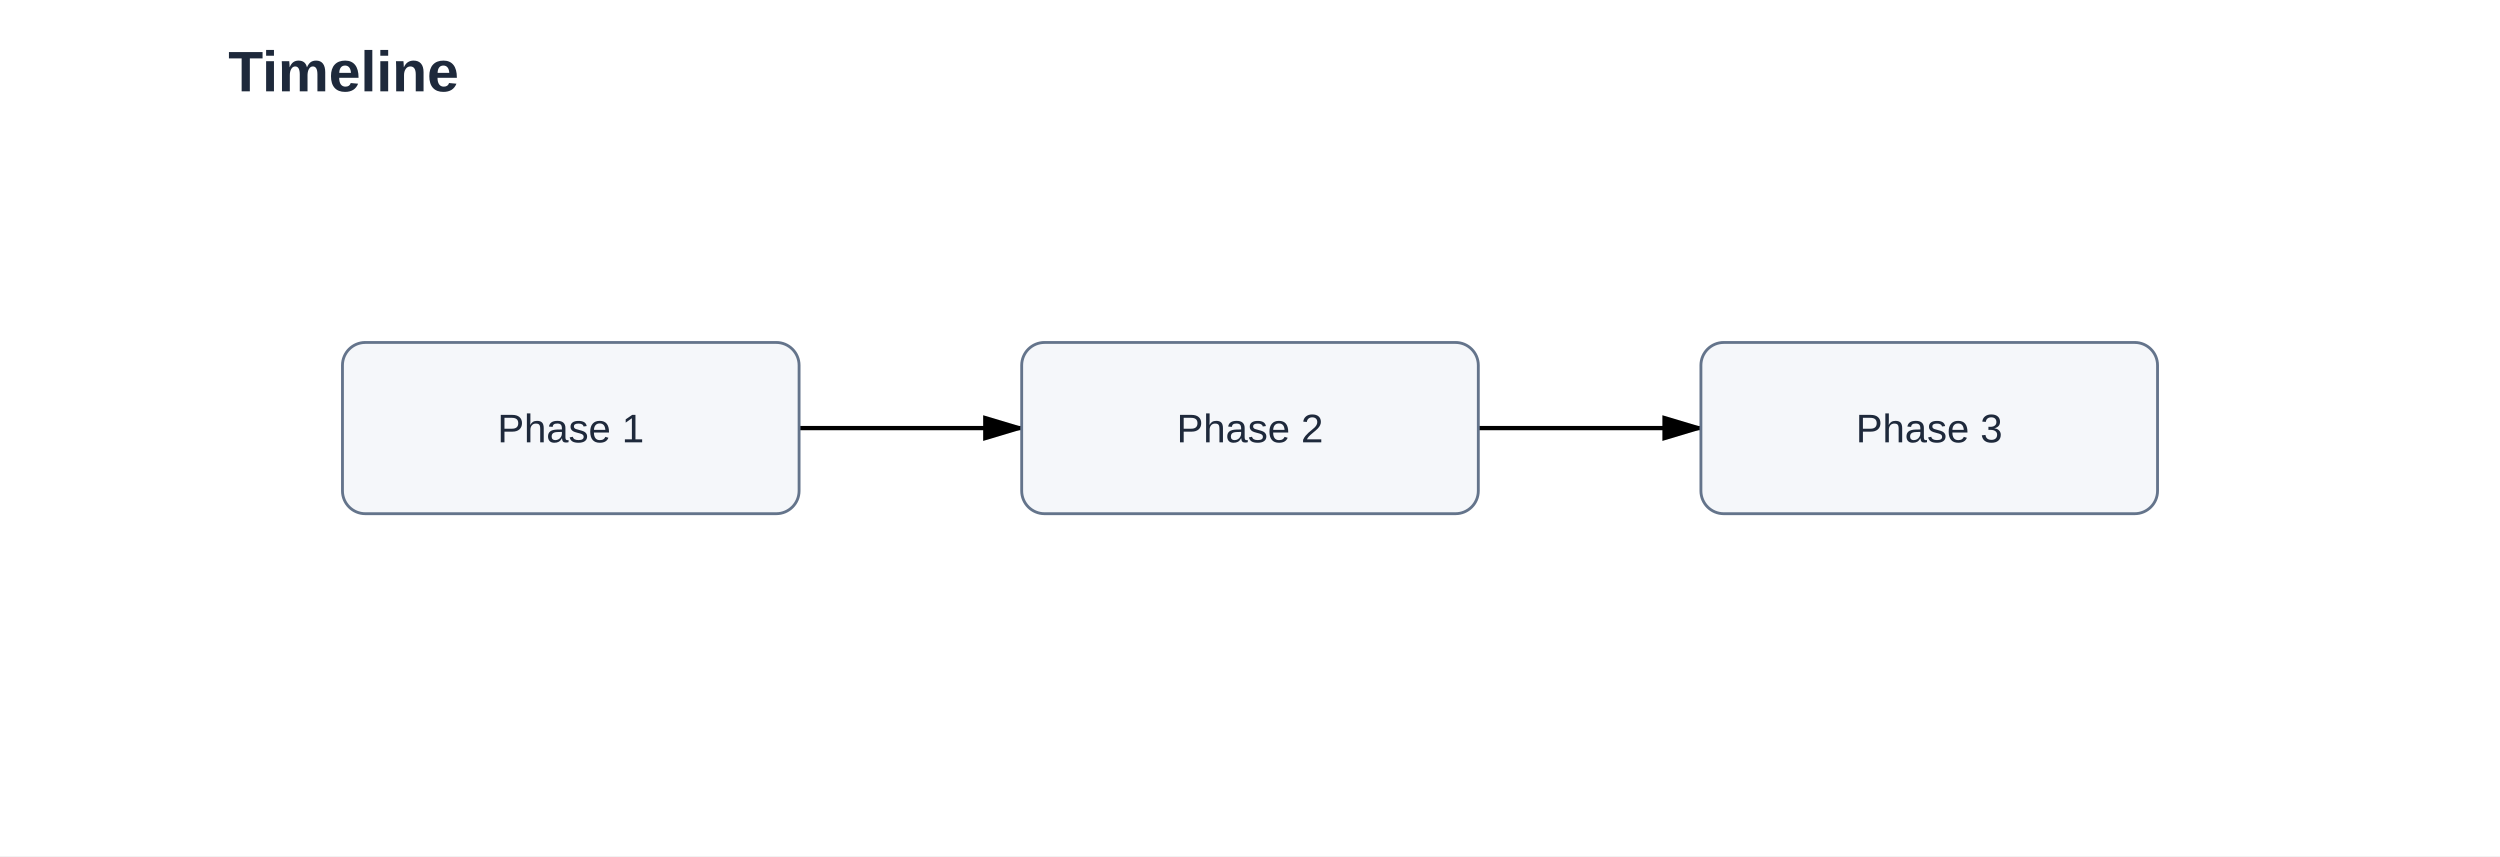
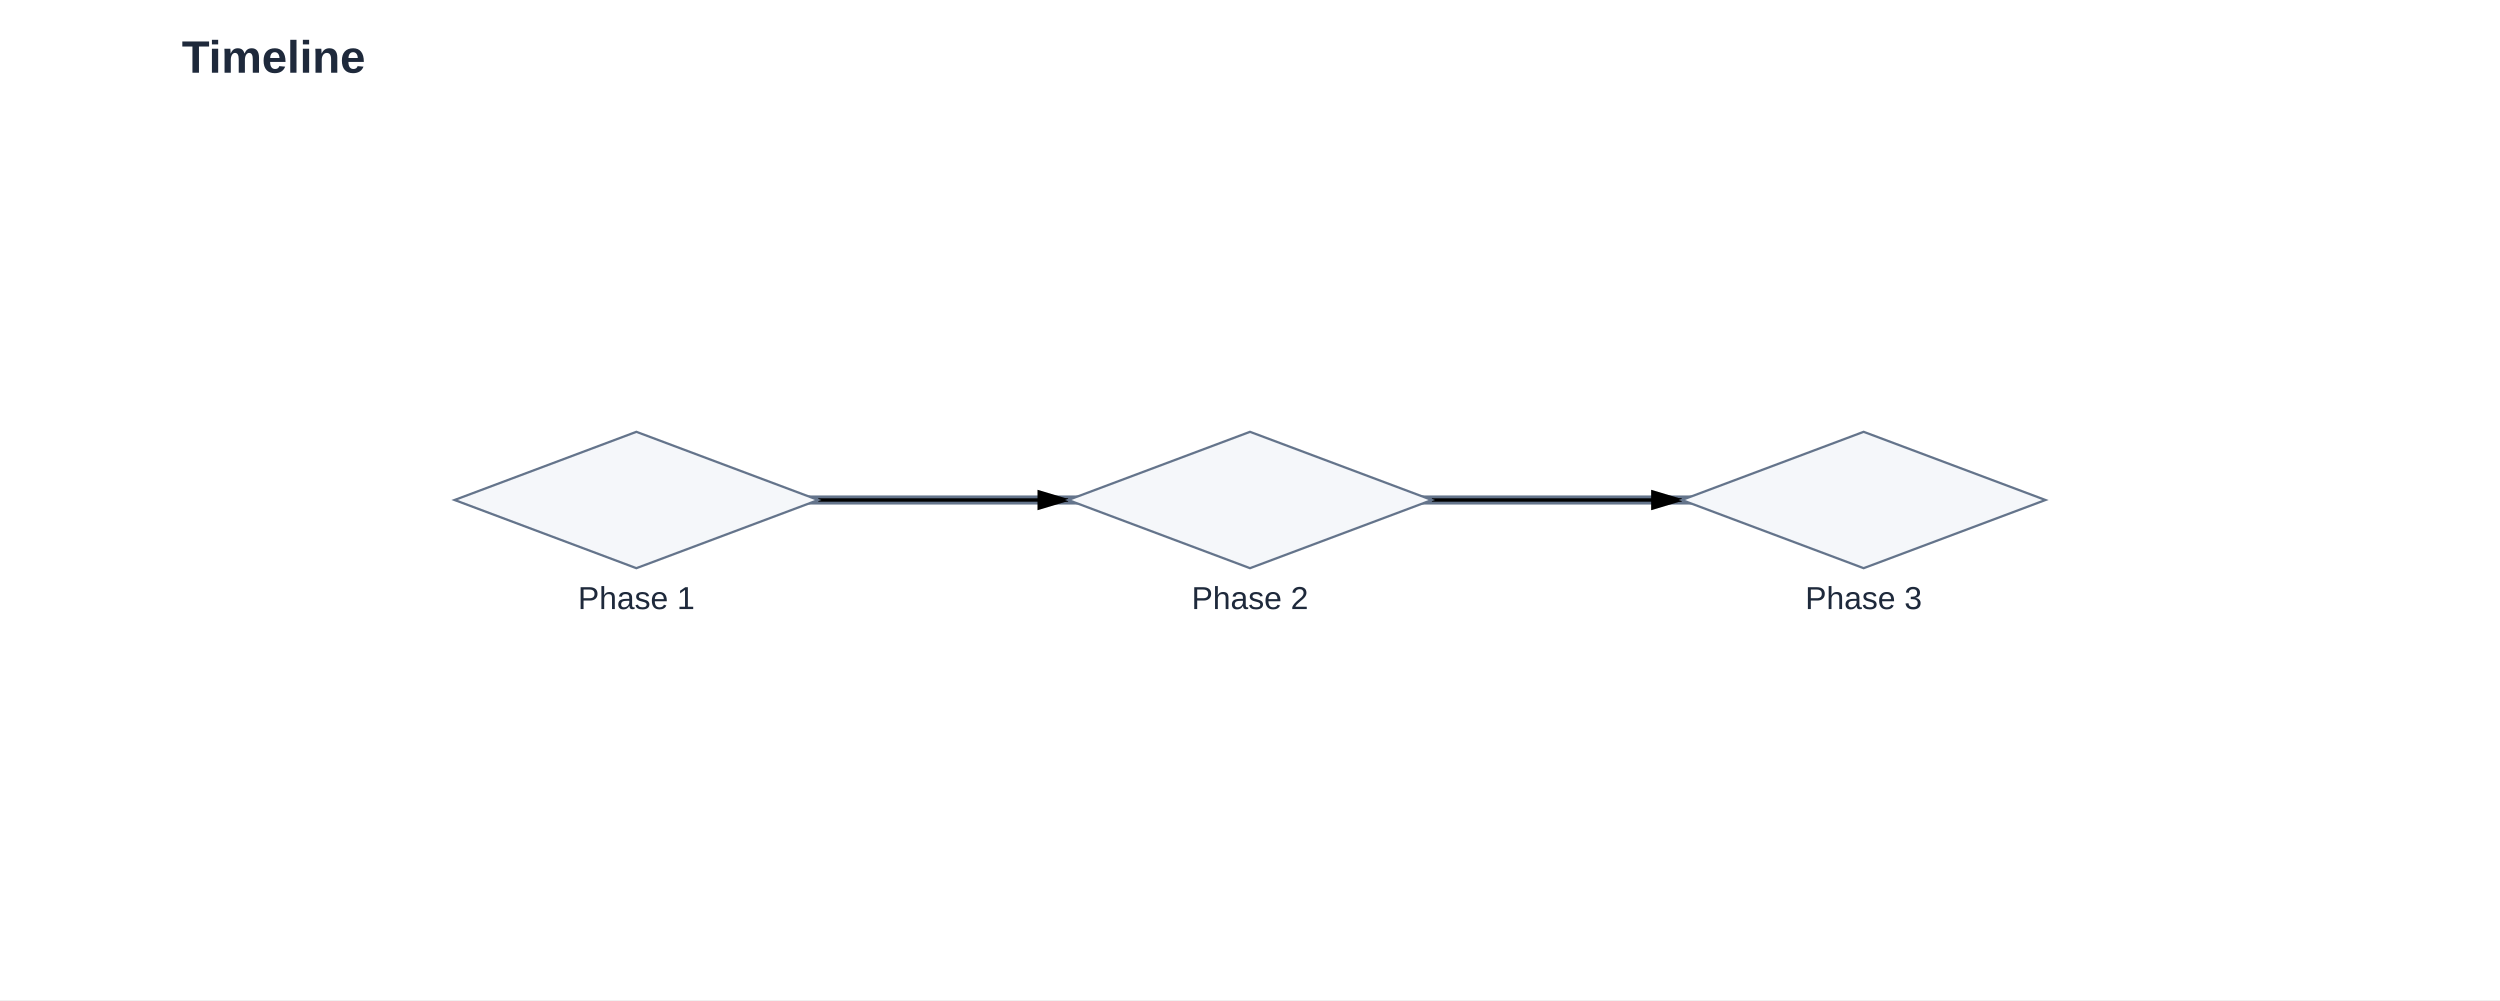
- <svg xmlns="http://www.w3.org/2000/svg" width="876" height="300" viewBox="0 0 876 300">
+ <svg xmlns="http://www.w3.org/2000/svg" width="1100" height="440" viewBox="0 0 1100 440">
  <defs>
    <marker id="arrow" markerWidth="10" markerHeight="10" refX="9" refY="3" orient="auto">
      <path d="M0,0 L10,3 L0,6 z" fill="#000000" />
    </marker>
    <marker id="triangle" markerWidth="12" markerHeight="12" refX="10" refY="6" orient="auto">
      <path d="M0,0 L12,6 L0,12 z" fill="white" stroke="#000000" />
    </marker>
    <marker id="diamondFilled" markerWidth="14" markerHeight="14" refX="7" refY="7" orient="auto">
      <path d="M0,7 L7,0 L14,7 L7,14 z" fill="#000000" />
    </marker>
    <marker id="diamondOpen" markerWidth="14" markerHeight="14" refX="7" refY="7" orient="auto">
      <path d="M0,7 L7,0 L14,7 L7,14 z" fill="white" stroke="#000000" />
    </marker>
    <marker id="erOne" markerWidth="12" markerHeight="14" refX="2" refY="7" orient="auto">
      <path d="M2,1V13 M6,1V13" stroke="#000" />
    </marker>
    <marker id="erMany" markerWidth="14" markerHeight="14" refX="2" refY="7" orient="auto">
      <path d="M2,7L12,1 M2,7L12,7 M2,7L12,13" stroke="#000" fill="none" />
    </marker>
    <marker id="erZeroOne" markerWidth="18" markerHeight="14" refX="2" refY="7" orient="auto">
      <circle cx="5" cy="7" r="3" fill="white" stroke="#000" />
      <path d="M11,1V13" stroke="#000" />
    </marker>
-     <marker id="erZeroMany" markerWidth="20" markerHeight="14" refX="2" refY="7" orient="auto">
+     <marker id="erZeroMany" markerWidth="20" markerHeight="20" refX="2" refY="7" orient="auto">
      <circle cx="4" cy="7" r="3" fill="white" stroke="#000" />
      <path d="M9,7L19,1 M9,7L19,7 M9,7L19,13" stroke="#000" fill="none" />
    </marker>
    <marker id="erOneMany" markerWidth="20" markerHeight="14" refX="2" refY="7" orient="auto">
      <path d="M3,1V13 M8,7L18,1 M8,7L18,7 M8,7L18,13" stroke="#000" fill="none" />
    </marker>
  </defs>
  <rect width="100%" height="100%" fill="#FFFFFF" />
  <text x="80" y="32" font-family="Arial" font-size="20" font-weight="bold" fill="#1E293B">Timeline</text>
-   <path d="M 280 150 L 358 150" fill="none" stroke="#000000" stroke-width="1.5" marker-end="url(#arrow)" />
-   <path d="M 518 150 L 596 150" fill="none" stroke="#000000" stroke-width="1.5" marker-end="url(#arrow)" />
+   <rect x="210" y="218" width="680" height="4" fill="#64748B" />
+   <path d="M 360 220 L 470 220" fill="none" stroke="#000000" stroke-width="1.5" marker-end="url(#arrow)" />
+   <path d="M 630 220 L 740 220" fill="none" stroke="#000000" stroke-width="1.5" marker-end="url(#arrow)" />
  <g>
-     <rect x="120" y="120" width="160" height="60" rx="8" fill="#F5F7FA" stroke="#64748B" />
-     <text x="200" y="155" text-anchor="middle" font-family="Arial" font-size="14" fill="#1E293B">
-       <tspan x="200" dy="0">Phase 1</tspan>
-     </text>
+     <polygon points="280,190 360,220 280,250 200,220" fill="#F5F7FA" stroke="#64748B" />
+     <text x="280" y="268" text-anchor="middle" font-family="Arial" font-size="14" fill="#1E293B">Phase 1</text>
  </g>
  <g>
-     <rect x="358" y="120" width="160" height="60" rx="8" fill="#F5F7FA" stroke="#64748B" />
-     <text x="438" y="155" text-anchor="middle" font-family="Arial" font-size="14" fill="#1E293B">
-       <tspan x="438" dy="0">Phase 2</tspan>
-     </text>
+     <polygon points="550,190 630,220 550,250 470,220" fill="#F5F7FA" stroke="#64748B" />
+     <text x="550" y="268" text-anchor="middle" font-family="Arial" font-size="14" fill="#1E293B">Phase 2</text>
  </g>
  <g>
-     <rect x="596" y="120" width="160" height="60" rx="8" fill="#F5F7FA" stroke="#64748B" />
-     <text x="676" y="155" text-anchor="middle" font-family="Arial" font-size="14" fill="#1E293B">
-       <tspan x="676" dy="0">Phase 3</tspan>
-     </text>
+     <polygon points="820,190 900,220 820,250 740,220" fill="#F5F7FA" stroke="#64748B" />
+     <text x="820" y="268" text-anchor="middle" font-family="Arial" font-size="14" fill="#1E293B">Phase 3</text>
  </g>
</svg>
